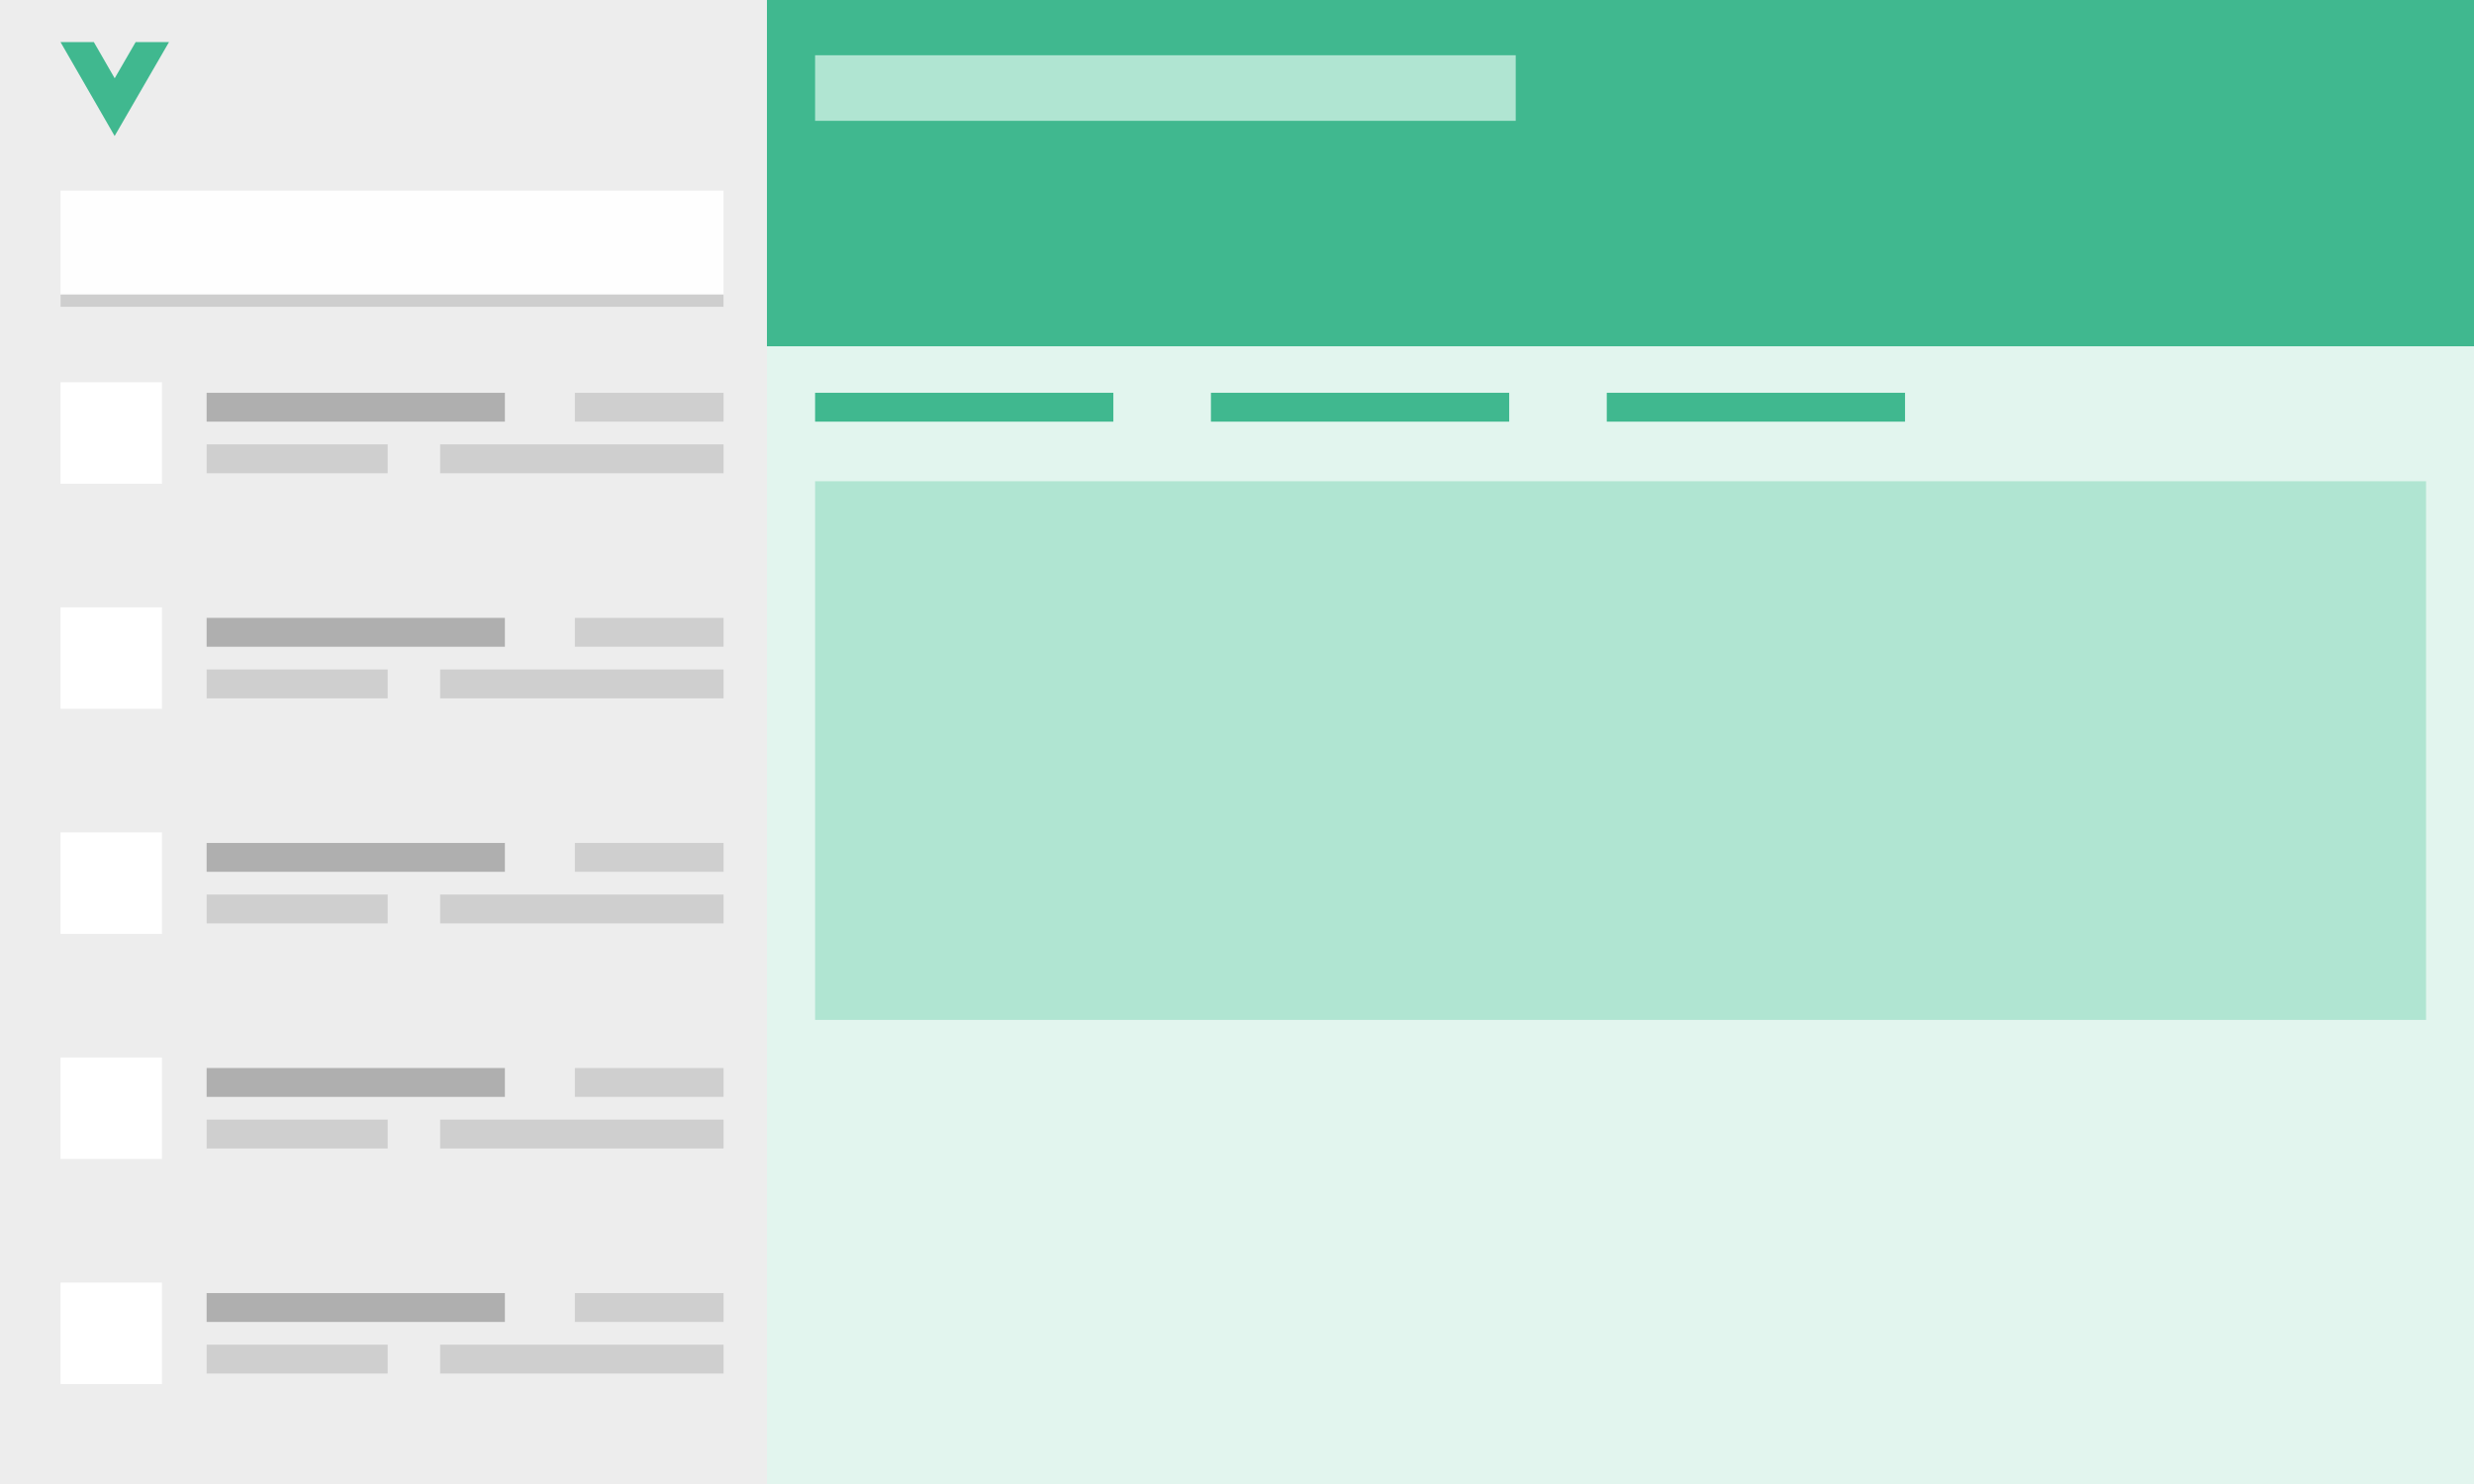
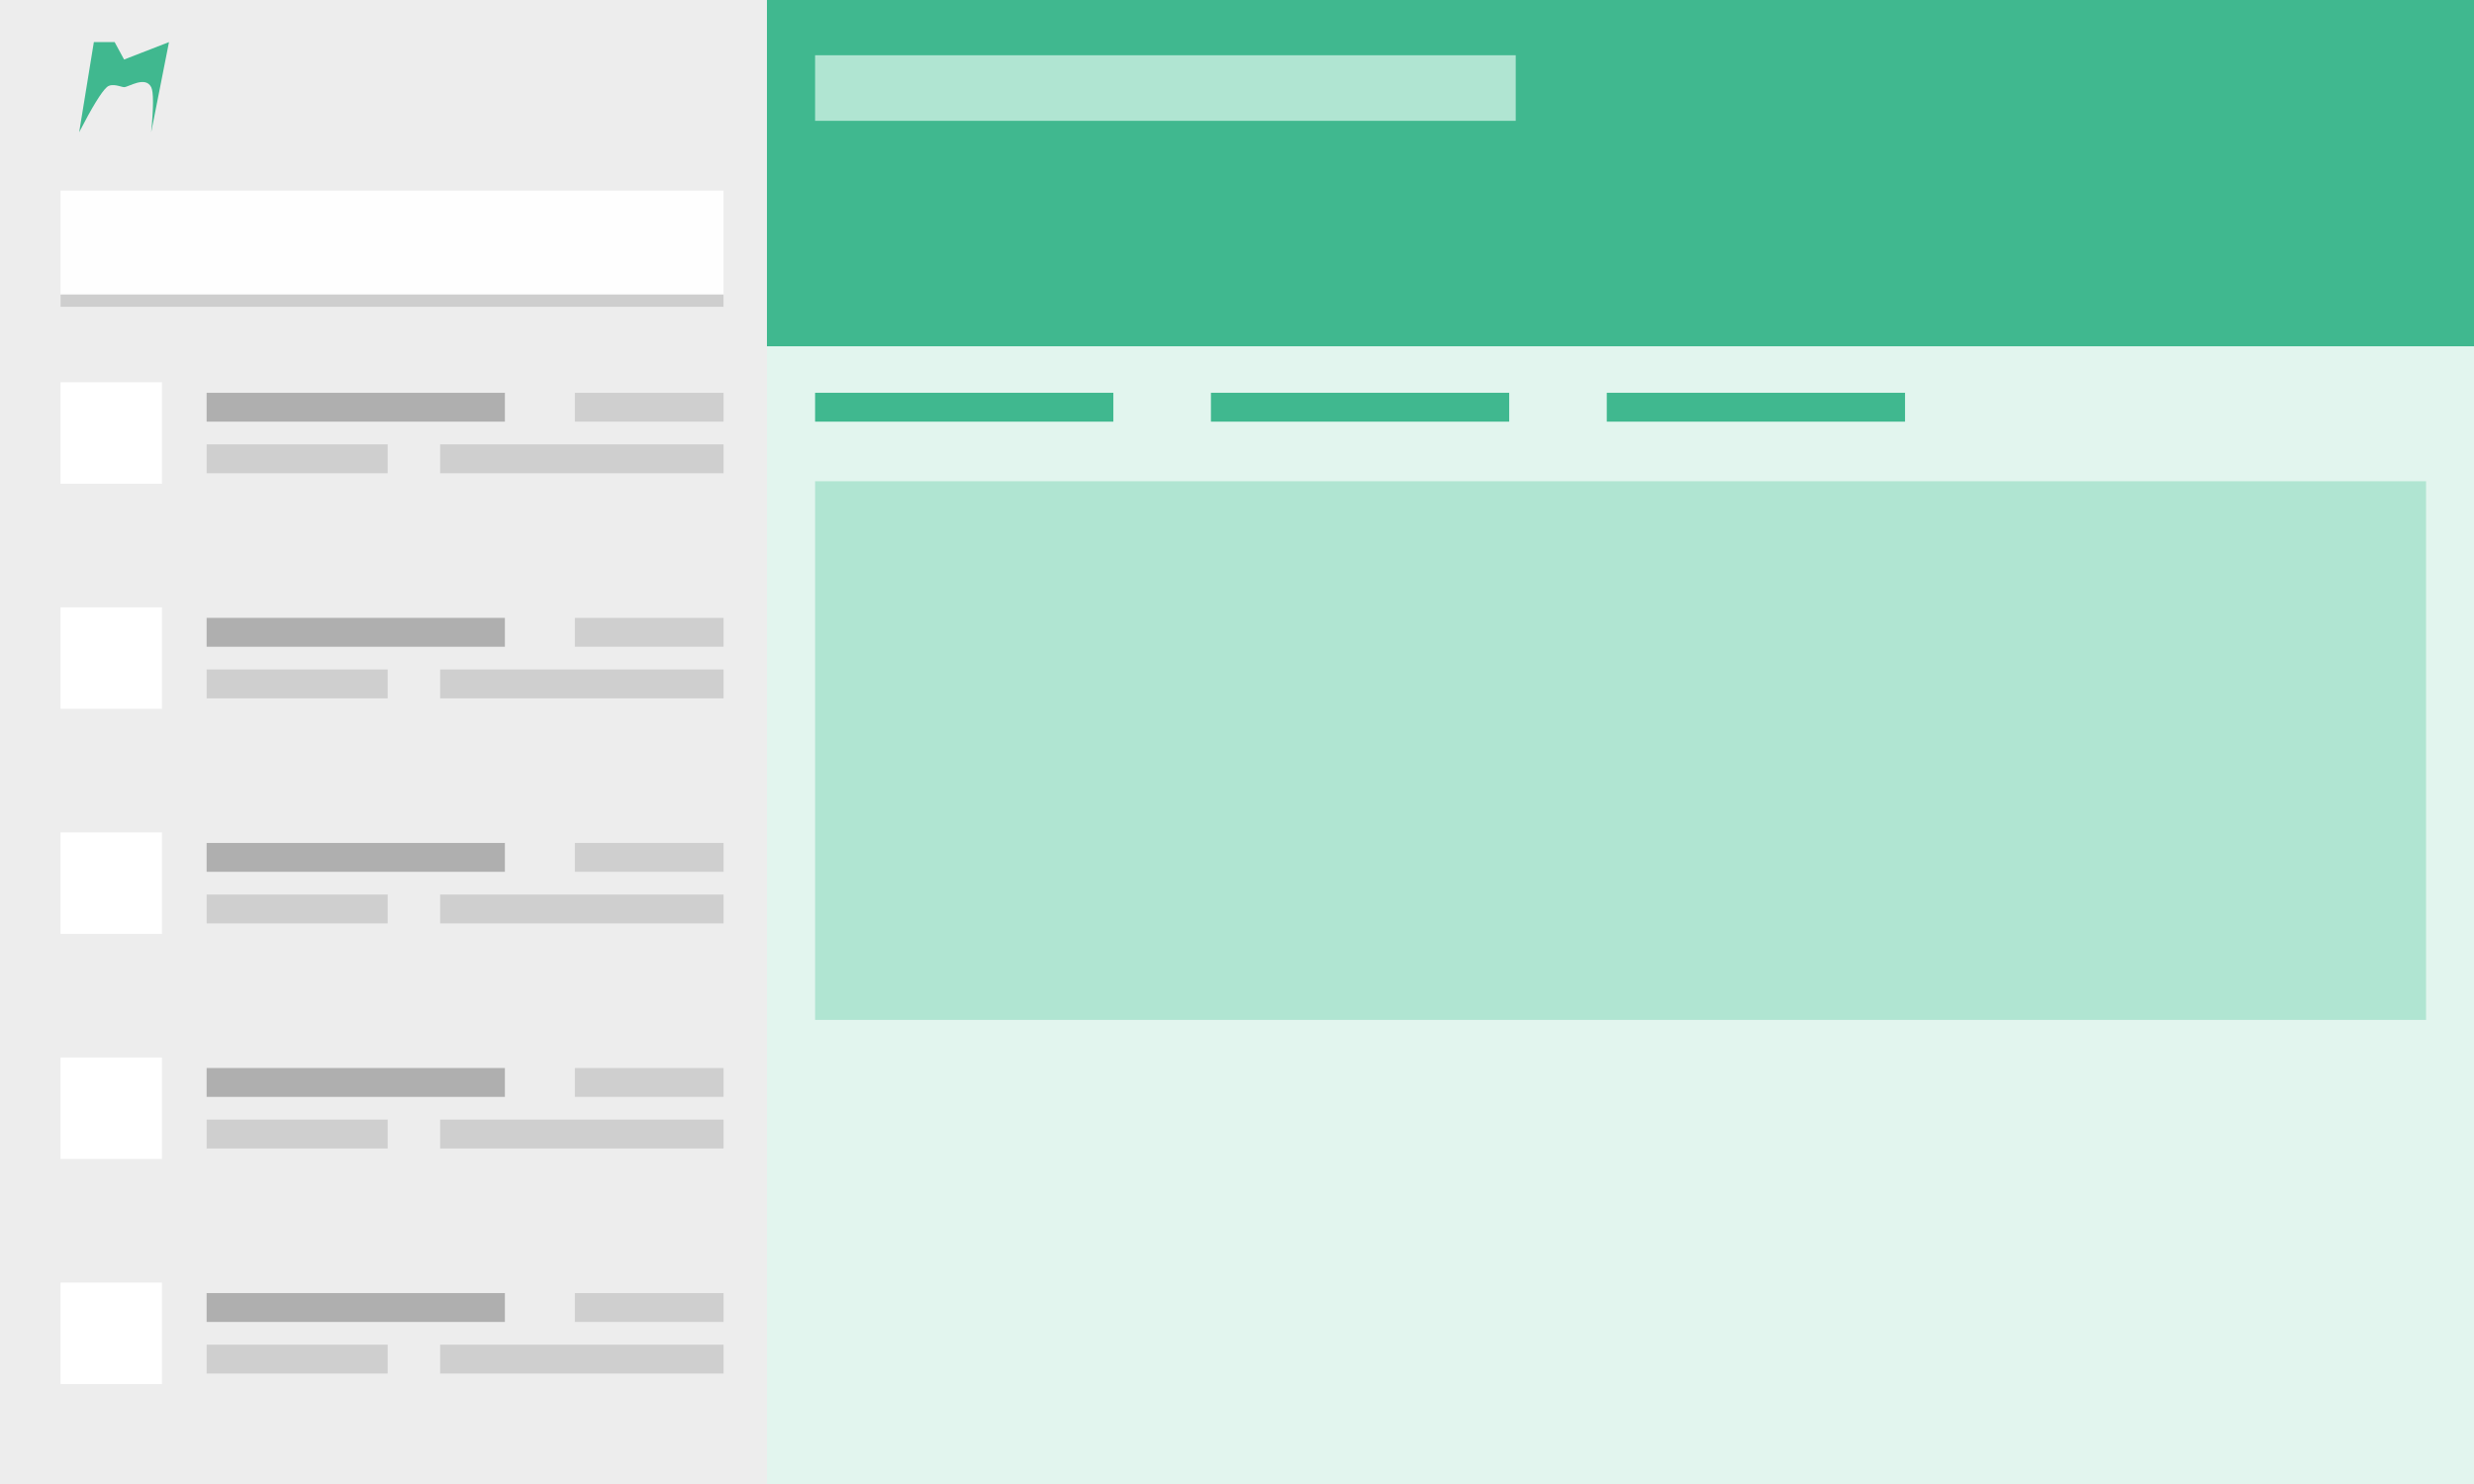
- <svg xmlns="http://www.w3.org/2000/svg" xmlns:xlink="http://www.w3.org/1999/xlink" version="1.1" id="svg2" viewBox="0 0 500 300" height="300" width="500">
-   <defs id="defs4" />
-   <g transform="translate(0.9636989,-753.3259)" id="layer1">
-     <rect y="753.326" x="-0.964" height="300" width="500" id="rect4136" style="fill:#e2f5ee;fill-opacity:1;stroke:none;stroke-width:2.988;stroke-linecap:round;stroke-linejoin:round;stroke-miterlimit:4;stroke-dasharray:none;stroke-dashoffset:5.6;stroke-opacity:1" />
-     <rect y="753.326" x="-0.964" height="300" width="155" id="rect4138" style="fill:#ededed;fill-opacity:1;stroke:none;stroke-width:3;stroke-linecap:round;stroke-linejoin:round;stroke-miterlimit:4;stroke-dasharray:none;stroke-dashoffset:5.6;stroke-opacity:1" />
-     <g transform="translate(0.2681508,2)" id="g4146">
-       <rect style="fill:#ffffff;fill-opacity:0.941;stroke:none;stroke-width:3;stroke-linecap:round;stroke-linejoin:round;stroke-miterlimit:4;stroke-dasharray:none;stroke-dashoffset:5.6;stroke-opacity:1" id="rect4142" width="134" height="23.5" x="11" y="789.862" />
-       <rect y="810.862" x="11" height="2.5" width="134" id="rect4144" style="fill:#cecece;fill-opacity:1;stroke:none;stroke-width:3;stroke-linecap:round;stroke-linejoin:round;stroke-miterlimit:4;stroke-dasharray:none;stroke-dashoffset:5.6;stroke-opacity:1" />
+ <svg xmlns="http://www.w3.org/2000/svg" width="500px" height="300px" viewBox="0 0 500 300" version="1.1">
+   <defs />
+   <g id="Page-1" stroke="none" stroke-width="1" fill="none" fill-rule="evenodd">
+     <g id="preview">
+       <rect id="rect4136" fill="#E2F5EE" fill-rule="nonzero" x="0" y="-9.99999997e-06" width="500" height="300" />
+       <rect id="rect4138" fill="#EDEDED" fill-rule="nonzero" x="1.42108547e-14" y="-9.99999997e-06" width="155" height="300" />
+       <g id="g4146" transform="translate(12.23185, 37.67412)" fill-rule="nonzero">
+         <rect id="rect4142" fill-opacity="0.941" fill="#FFFFFF" x="0" y="0.862" width="134" height="23.5" />
+         <rect id="rect4144" fill="#CECECE" x="0" y="21.862" width="134" height="2.5" />
+       </g>
+       <g id="g4168" transform="translate(11.9637, 76.67412)" fill-rule="nonzero">
+         <rect id="rect4150" fill="#FFFFFF" x="0.268" y="0.609" width="20.506" height="20.506" />
+         <g id="g4162" transform="translate(29.31645, 2.389394)">
+           <rect id="rect4152" fill="#AFAFAF" x="0.477" y="0.341" width="60.281" height="5.834" />
+           <rect id="rect4156" fill="#CFCFCF" x="74.9" y="0.341" width="30.052" height="5.834" />
+           <rect id="rect4158" fill="#CFCFCF" x="0.477" y="10.771" width="36.593" height="5.834" />
+           <rect id="rect4160" fill="#CFCFCF" x="47.676" y="10.771" width="57.276" height="5.834" />
+         </g>
+       </g>
+       <g id="use4176" transform="translate(11.9637, 122.1741)" fill-rule="nonzero">
+         <g id="g4168">
+           <rect id="rect4150" fill="#FFFFFF" x="0.268" y="0.609" width="20.506" height="20.506" />
+           <g id="g4162" transform="translate(29.31645, 2.389394)">
+             <rect id="rect4152" fill="#AFAFAF" x="0.477" y="0.341" width="60.281" height="5.834" />
+             <rect id="rect4156" fill="#CFCFCF" x="74.9" y="0.341" width="30.052" height="5.834" />
+             <rect id="rect4158" fill="#CFCFCF" x="0.477" y="10.771" width="36.593" height="5.834" />
+             <rect id="rect4160" fill="#CFCFCF" x="47.676" y="10.771" width="57.276" height="5.834" />
+           </g>
+         </g>
+       </g>
+       <g id="use4178" transform="translate(11.9637, 167.1741)" fill-rule="nonzero">
+         <g id="use4176" transform="translate(0, 0.5)">
+           <g id="g4168">
+             <rect id="rect4150" fill="#FFFFFF" x="0.268" y="0.609" width="20.506" height="20.506" />
+             <g id="g4162" transform="translate(29.31645, 2.389394)">
+               <rect id="rect4152" fill="#AFAFAF" x="0.477" y="0.341" width="60.281" height="5.834" />
+               <rect id="rect4156" fill="#CFCFCF" x="74.9" y="0.341" width="30.052" height="5.834" />
+               <rect id="rect4158" fill="#CFCFCF" x="0.477" y="10.771" width="36.593" height="5.834" />
+               <rect id="rect4160" fill="#CFCFCF" x="47.676" y="10.771" width="57.276" height="5.834" />
+             </g>
+           </g>
+         </g>
+       </g>
+       <g id="use4180" transform="translate(11.9637, 212.1741)" fill-rule="nonzero">
+         <g id="use4178" transform="translate(0, 0.5)">
+           <g id="use4176" transform="translate(0, 0.5)">
+             <g id="g4168">
+               <rect id="rect4150" fill="#FFFFFF" x="0.268" y="0.609" width="20.506" height="20.506" />
+               <g id="g4162" transform="translate(29.31645, 2.389394)">
+                 <rect id="rect4152" fill="#AFAFAF" x="0.477" y="0.341" width="60.281" height="5.834" />
+                 <rect id="rect4156" fill="#CFCFCF" x="74.9" y="0.341" width="30.052" height="5.834" />
+                 <rect id="rect4158" fill="#CFCFCF" x="0.477" y="10.771" width="36.593" height="5.834" />
+                 <rect id="rect4160" fill="#CFCFCF" x="47.676" y="10.771" width="57.276" height="5.834" />
+               </g>
+             </g>
+           </g>
+         </g>
+       </g>
+       <g id="use4182" transform="translate(11.9637, 257.1741)" fill-rule="nonzero">
+         <g id="use4180" transform="translate(0, 0.5)">
+           <g id="use4178" transform="translate(0, 0.5)">
+             <g id="use4176" transform="translate(0, 0.5)">
+               <g id="g4168">
+                 <rect id="rect4150" fill="#FFFFFF" x="0.268" y="0.609" width="20.506" height="20.506" />
+                 <g id="g4162" transform="translate(29.31645, 2.389394)">
+                   <rect id="rect4152" fill="#AFAFAF" x="0.477" y="0.341" width="60.281" height="5.834" />
+                   <rect id="rect4156" fill="#CFCFCF" x="74.9" y="0.341" width="30.052" height="5.834" />
+                   <rect id="rect4158" fill="#CFCFCF" x="0.477" y="10.771" width="36.593" height="5.834" />
+                   <rect id="rect4160" fill="#CFCFCF" x="47.676" y="10.771" width="57.276" height="5.834" />
+                 </g>
+               </g>
+             </g>
+           </g>
+         </g>
+       </g>
+       <g id="g4224" transform="translate(164.4637, 78.67412)" fill-rule="nonzero" fill="#40B88F">
+         <rect id="rect4152-0" x="0.268" y="0.73" width="60.281" height="5.834" />
+         <rect id="rect4207" x="80.268" y="0.73" width="60.281" height="5.834" />
+         <rect id="rect4209" x="160.268" y="0.73" width="60.281" height="5.834" />
+       </g>
+       <rect id="rect4215" fill="#B0E5D2" fill-rule="nonzero" x="164.732" y="97.289" width="325.577" height="108.894" />
+       <path d="M16.001,26.729 C18.639,21.621 20.502,18.585 21.59,17.619 C22.646,16.681 24.51,17.619 25.078,17.619 C25.976,17.619 29.366,15.275 30.558,17.619 C31.043,18.572 31.043,21.608 30.558,26.729 L34.155,8.509 L25.078,12.034 L23.168,8.509 L18.968,8.509 L16.001,26.729 Z" id="path4217" fill="#40B88F" />
+       <rect id="rect4140" fill="#40B88F" fill-rule="nonzero" x="155" y="-9.99999997e-06" width="345" height="70" />
+       <rect id="rect4213" fill="#B0E5D2" fill-rule="nonzero" x="164.732" y="11.169" width="141.598" height="13.258" />
    </g>
-     <g transform="translate(0,-4)" id="g4168">
-       <rect style="fill:#ffffff;fill-opacity:1;stroke:none;stroke-width:3;stroke-linecap:round;stroke-linejoin:round;stroke-miterlimit:4;stroke-dasharray:none;stroke-dashoffset:5.6;stroke-opacity:1" id="rect4150" width="20.506" height="20.506" x="11.268" y="834.609" />
-       <g id="g4162" transform="translate(3.316453,0.389394)">
-         <rect y="836.341" x="37.477" height="5.834" width="60.281" id="rect4152" style="fill:#afafaf;fill-opacity:1;stroke:none;stroke-width:3;stroke-linecap:round;stroke-linejoin:round;stroke-miterlimit:4;stroke-dasharray:none;stroke-dashoffset:5.6;stroke-opacity:1" />
-         <rect style="fill:#cfcfcf;fill-opacity:1;stroke:none;stroke-width:3;stroke-linecap:round;stroke-linejoin:round;stroke-miterlimit:4;stroke-dasharray:none;stroke-dashoffset:5.6;stroke-opacity:1" id="rect4156" width="30.052" height="5.834" x="111.9" y="836.341" />
-         <rect y="846.771" x="37.477" height="5.834" width="36.593" id="rect4158" style="fill:#cfcfcf;fill-opacity:1;stroke:none;stroke-width:3;stroke-linecap:round;stroke-linejoin:round;stroke-miterlimit:4;stroke-dasharray:none;stroke-dashoffset:5.6;stroke-opacity:1" />
-         <rect style="fill:#cfcfcf;fill-opacity:1;stroke:none;stroke-width:3;stroke-linecap:round;stroke-linejoin:round;stroke-miterlimit:4;stroke-dasharray:none;stroke-dashoffset:5.6;stroke-opacity:1" id="rect4160" width="57.276" height="5.834" x="84.676" y="846.771" />
-       </g>
-     </g>
-     <use height="100%" width="100%" transform="translate(0,45.5)" id="use4176" xlink:href="#g4168" y="0" x="0" />
-     <use height="100%" width="100%" transform="translate(0,45.5)" id="use4178" xlink:href="#use4176" y="0" x="0" />
-     <use height="100%" width="100%" transform="translate(0,45.5)" id="use4180" xlink:href="#use4178" y="0" x="0" />
-     <use height="100%" width="100%" transform="translate(0,45.5)" id="use4182" xlink:href="#use4180" y="0" x="0" />
-     <g transform="translate(-5.5,-4)" id="g4224">
-       <rect style="fill:#40b88f;fill-opacity:1;stroke:none;stroke-width:3;stroke-linecap:round;stroke-linejoin:round;stroke-miterlimit:4;stroke-dasharray:none;stroke-dashoffset:5.6;stroke-opacity:1" id="rect4152-0" width="60.281" height="5.834" x="169.268" y="836.73" />
-       <rect y="836.73" x="249.268" height="5.834" width="60.281" id="rect4207" style="fill:#40b88f;fill-opacity:1;stroke:none;stroke-width:3;stroke-linecap:round;stroke-linejoin:round;stroke-miterlimit:4;stroke-dasharray:none;stroke-dashoffset:5.6;stroke-opacity:1" />
-       <rect style="fill:#40b88f;fill-opacity:1;stroke:none;stroke-width:3;stroke-linecap:round;stroke-linejoin:round;stroke-miterlimit:4;stroke-dasharray:none;stroke-dashoffset:5.6;stroke-opacity:1" id="rect4209" width="60.281" height="5.834" x="329.268" y="836.73" />
-     </g>
-     <rect y="850.615" x="163.768" height="108.894" width="325.577" id="rect4215" style="fill:#b0e5d2;fill-opacity:1;stroke:none;stroke-width:3;stroke-linecap:round;stroke-linejoin:round;stroke-miterlimit:4;stroke-dasharray:none;stroke-dashoffset:5.6;stroke-opacity:1" />
-     <path id="path4217" d="m 11.268,761.835 10.936,18.985 10.987,-18.985 -6.742,0 -4.233,7.314 -4.213,-7.314 -6.736,0 z" style="color:#000000;font-style:normal;font-variant:normal;font-weight:normal;font-stretch:normal;font-size:medium;line-height:normal;font-family:sans-serif;text-indent:0;text-align:start;text-decoration:none;text-decoration-line:none;text-decoration-style:solid;text-decoration-color:#000000;letter-spacing:normal;word-spacing:normal;text-transform:none;direction:ltr;block-progression:tb;writing-mode:lr-tb;baseline-shift:baseline;text-anchor:start;white-space:normal;clip-rule:nonzero;display:inline;overflow:visible;visibility:visible;opacity:1;isolation:auto;mix-blend-mode:normal;color-interpolation:sRGB;color-interpolation-filters:linearRGB;solid-color:#000000;solid-opacity:1;fill:#40b88f;fill-opacity:1;fill-rule:evenodd;stroke:none;stroke-width:8;stroke-linecap:butt;stroke-linejoin:miter;stroke-miterlimit:4;stroke-dasharray:none;stroke-dashoffset:0;stroke-opacity:1;color-rendering:auto;image-rendering:auto;shape-rendering:auto;text-rendering:auto;enable-background:accumulate" />
-     <rect style="fill:#40b88f;fill-opacity:1;stroke:none;stroke-width:3;stroke-linecap:round;stroke-linejoin:round;stroke-miterlimit:4;stroke-dasharray:none;stroke-dashoffset:5.6;stroke-opacity:1" id="rect4140" width="345" height="70" x="154.036" y="753.326" />
-     <rect style="fill:#b0e5d2;fill-opacity:1;stroke:none;stroke-width:3;stroke-linecap:round;stroke-linejoin:round;stroke-miterlimit:4;stroke-dasharray:none;stroke-dashoffset:5.6;stroke-opacity:1" id="rect4213" width="141.598" height="13.258" x="163.768" y="764.495" />
  </g>
</svg>
